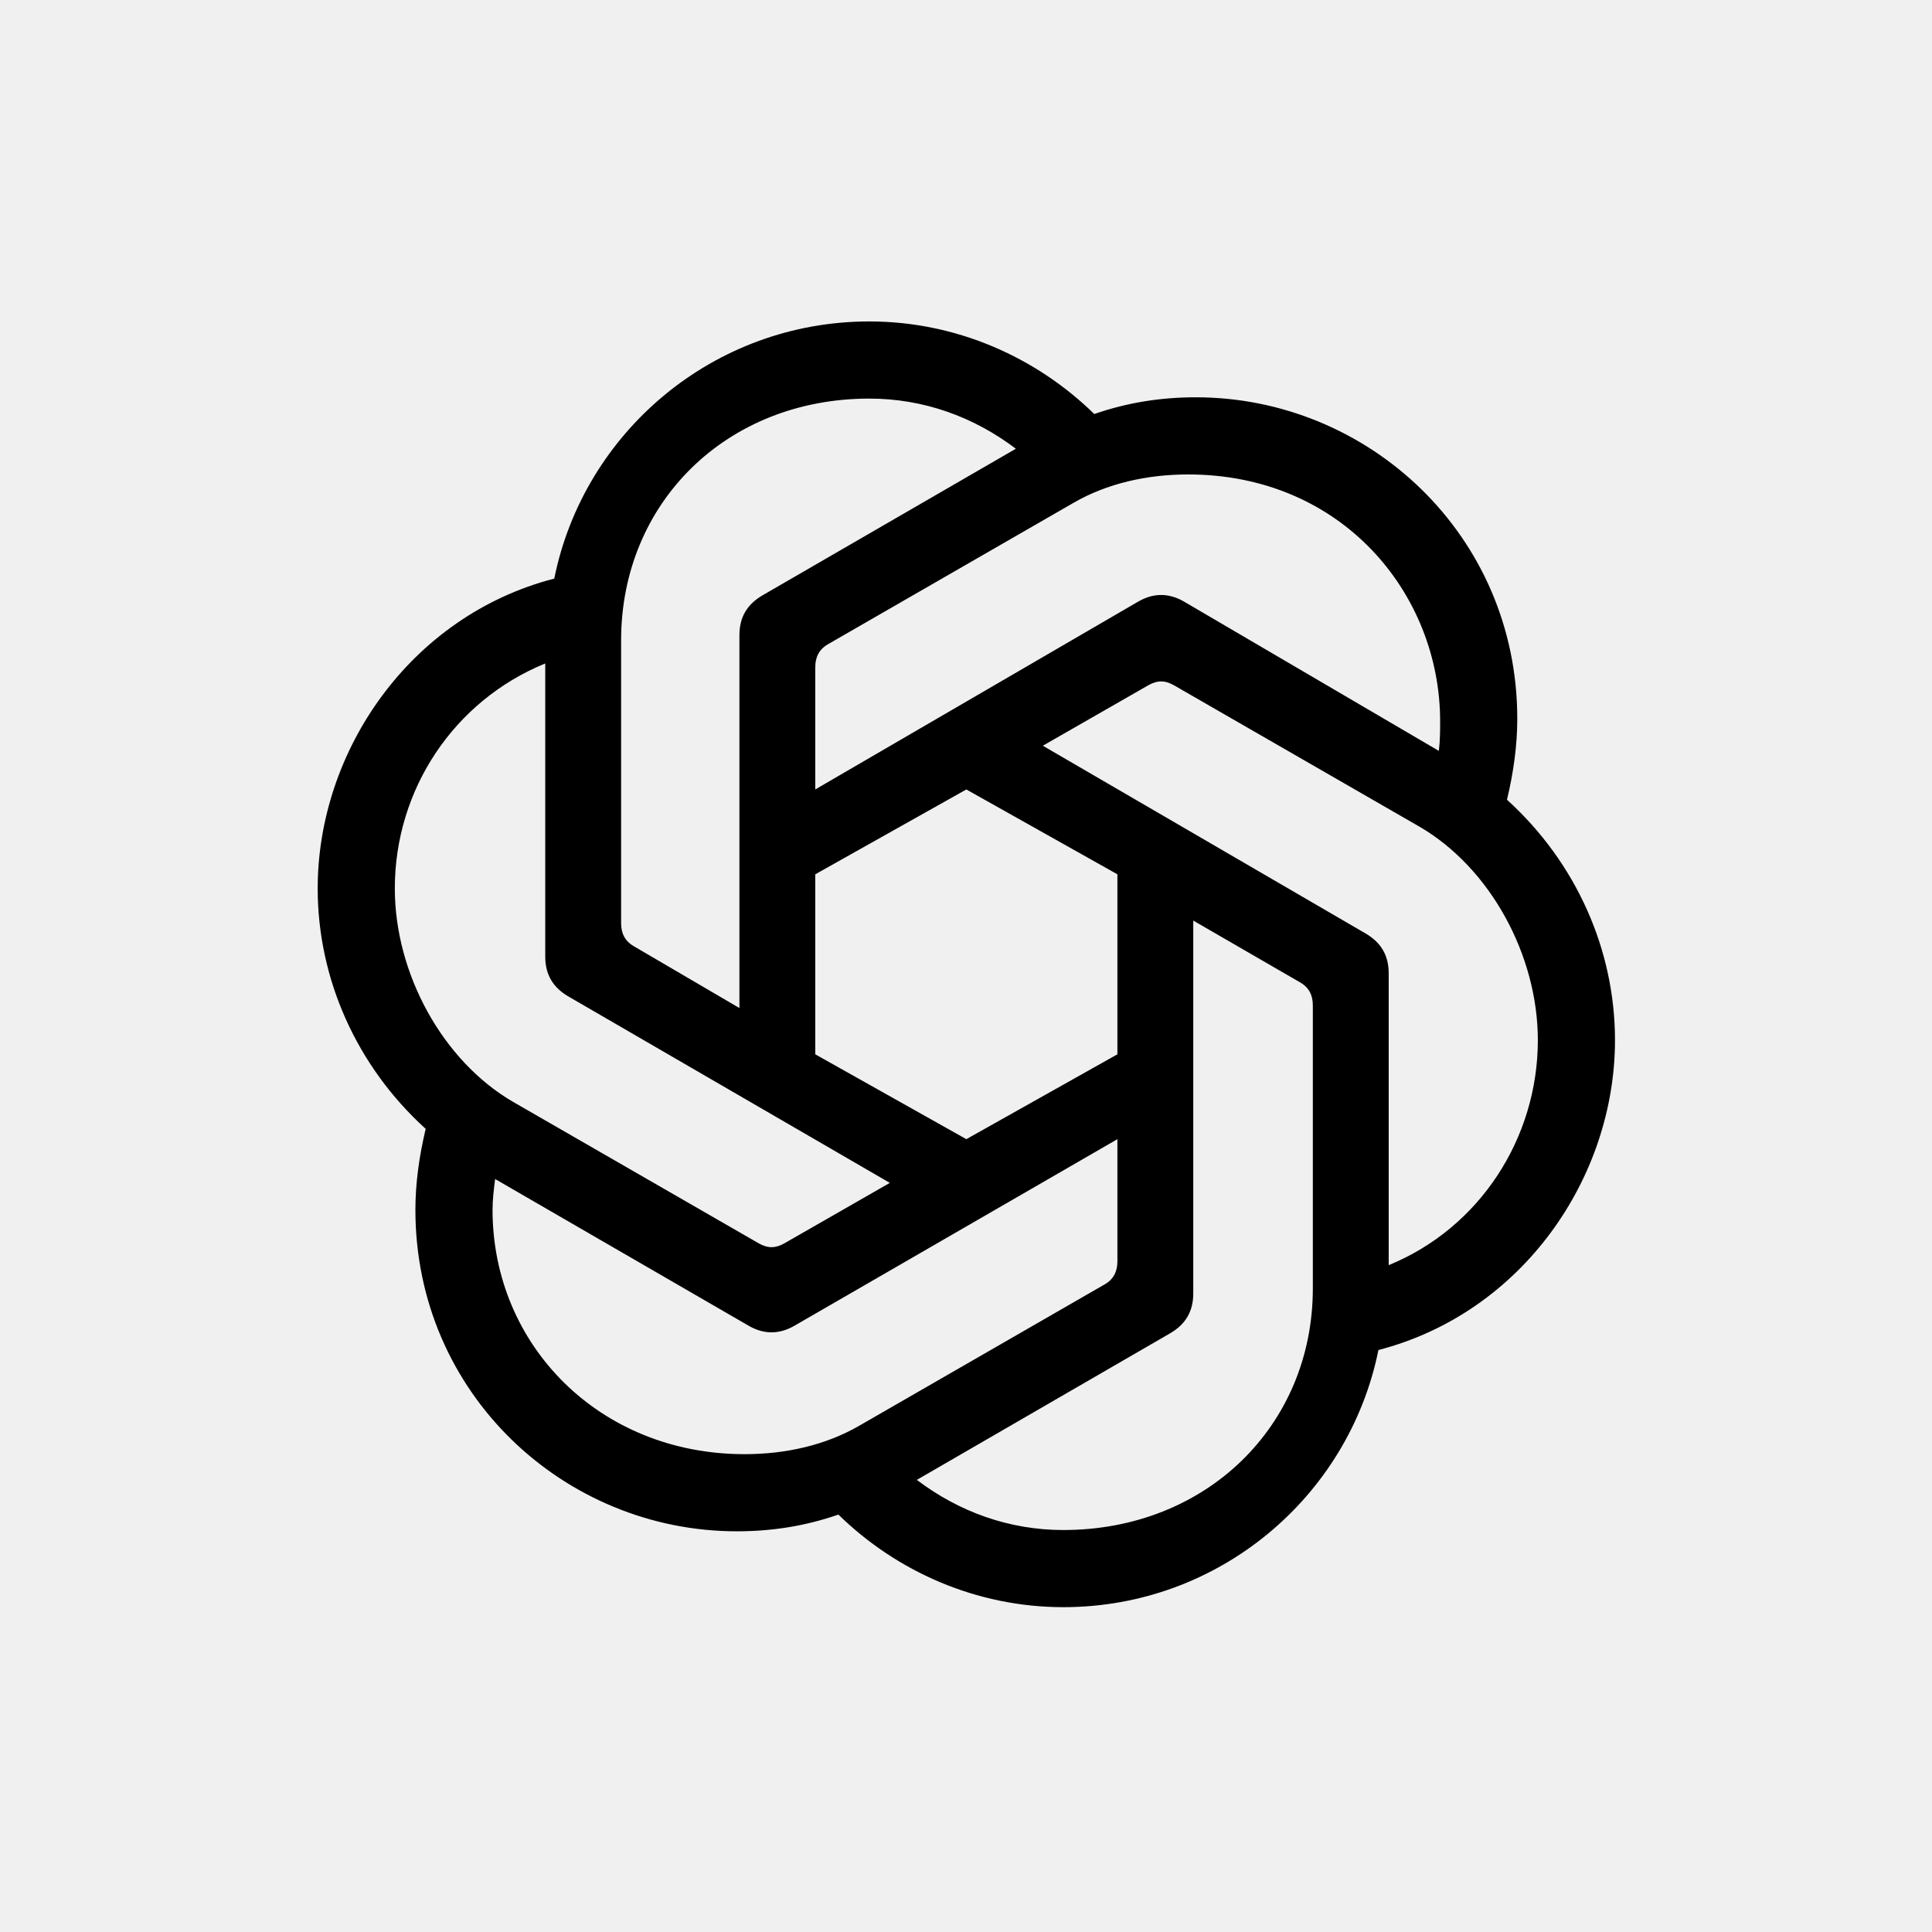
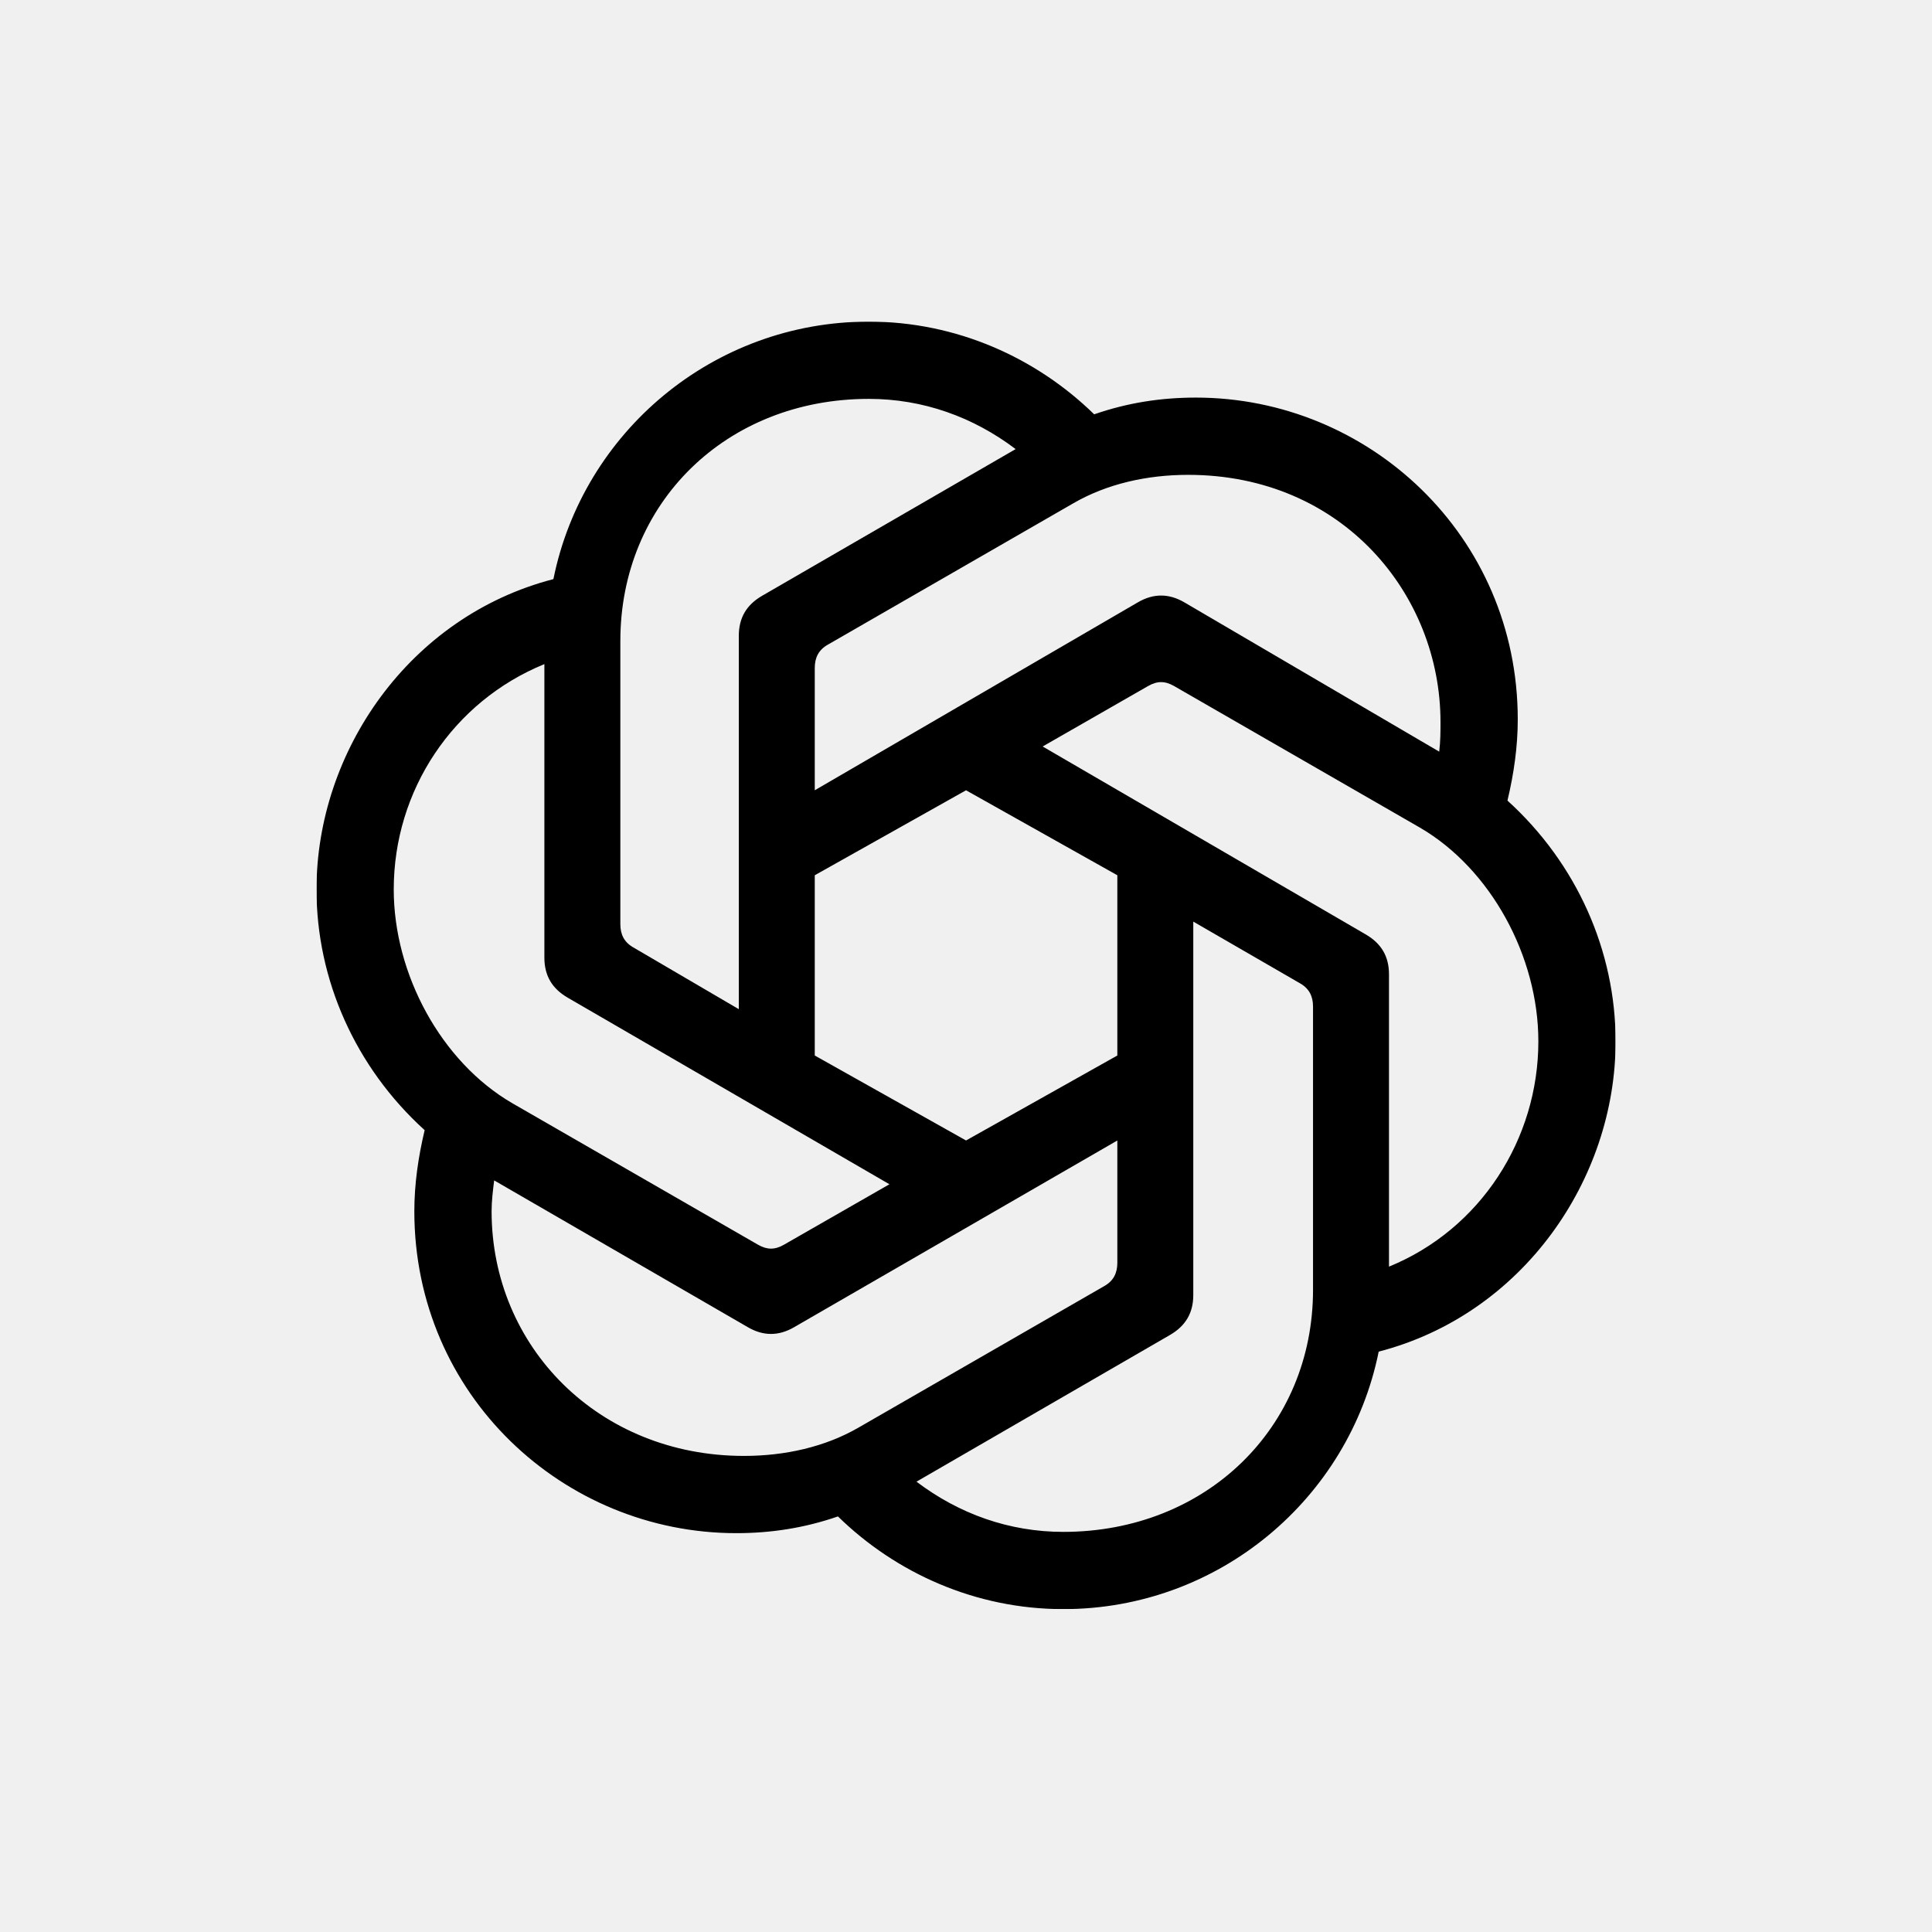
- <svg xmlns="http://www.w3.org/2000/svg" width="721" height="721" viewBox="0 0 721 721" fill="none">
-   <g clip-path="url(#clip0_1637_2934)">
-     <g clip-path="url(#clip1_1637_2934)">
-       <path d="M304.246 294.611V249.028C304.246 245.189 305.687 242.309 309.044 240.392L400.692 187.612C413.167 180.415 428.042 177.058 443.394 177.058C500.971 177.058 537.44 221.682 537.44 269.182C537.44 272.54 537.44 276.379 536.959 280.218L441.954 224.558C436.197 221.201 430.437 221.201 424.68 224.558L304.246 294.611ZM518.245 472.145V363.224C518.245 356.505 515.364 351.707 509.608 348.349L389.174 278.296L428.519 255.743C431.877 253.826 434.757 253.826 438.115 255.743L529.762 308.523C556.154 323.879 573.905 356.505 573.905 388.171C573.905 424.636 552.315 458.225 518.245 472.141V472.145ZM275.937 376.182L236.592 353.152C233.235 351.235 231.794 348.354 231.794 344.515V238.956C231.794 187.617 271.139 148.749 324.4 148.749C344.555 148.749 363.264 155.468 379.102 167.463L284.578 222.164C278.822 225.521 275.942 230.319 275.942 237.039V376.186L275.937 376.182ZM360.626 425.122L304.246 393.455V326.283L360.626 294.616L417.002 326.283V393.455L360.626 425.122ZM396.852 570.989C376.698 570.989 357.989 564.27 342.151 552.276L436.674 497.574C442.431 494.217 445.311 489.419 445.311 482.699V343.552L485.138 366.582C488.495 368.499 489.936 371.379 489.936 375.219V480.778C489.936 532.117 450.109 570.985 396.852 570.985V570.989ZM283.134 463.99L191.486 411.211C165.094 395.854 147.343 363.229 147.343 331.562C147.343 294.616 169.415 261.509 203.48 247.593V356.991C203.48 363.71 206.361 368.508 212.117 371.866L332.074 441.437L292.729 463.99C289.372 465.907 286.491 465.907 283.134 463.99ZM277.859 542.68C223.639 542.68 183.813 501.895 183.813 451.514C183.813 447.675 184.294 443.836 184.771 439.997L279.295 494.698C285.051 498.056 290.812 498.056 296.568 494.698L417.002 425.127V470.71C417.002 474.549 415.562 477.429 412.204 479.346L320.557 532.126C308.081 539.323 293.206 542.68 277.854 542.68H277.859ZM396.852 599.776C454.911 599.776 503.37 558.513 514.41 503.812C568.149 489.896 602.696 439.515 602.696 388.176C602.696 354.587 588.303 321.962 562.392 298.45C564.791 288.373 566.231 278.296 566.231 268.224C566.231 199.611 510.571 148.267 446.274 148.267C433.322 148.267 420.846 150.184 408.37 154.505C386.775 133.392 357.026 119.958 324.4 119.958C266.342 119.958 217.883 161.22 206.843 215.921C153.104 229.837 118.557 280.218 118.557 331.557C118.557 365.146 132.95 397.771 158.861 421.283C156.462 431.36 155.022 441.437 155.022 451.51C155.022 520.123 210.682 571.466 274.978 571.466C287.931 571.466 300.407 569.549 312.883 565.228C334.473 586.341 364.222 599.776 396.852 599.776Z" fill="black" />
+ <svg xmlns="http://www.w3.org/2000/svg" width="100" height="100" viewBox="0 0 100 100" fill="none">
+   <mask id="mask0_9_34" style="mask-type:luminance" maskUnits="userSpaceOnUse" x="0" y="0" width="100" height="100">
+     <path d="M100 0H0V100H100V0Z" fill="white" />
+   </mask>
+   <g mask="url(#mask0_9_34)">
+     <mask id="mask1_9_34" style="mask-type:luminance" maskUnits="userSpaceOnUse" x="16" y="16" width="68" height="68">
+       <path d="M83.623 16.647H16.382V83.288H83.623V16.647Z" fill="white" />
+     </mask>
+     <g mask="url(#mask1_9_34)">
+       <path d="M42.172 40.904V34.573C42.172 34.04 42.372 33.64 42.838 33.374L55.567 26.043C57.3 25.044 59.366 24.578 61.498 24.578C69.495 24.578 74.56 30.775 74.56 37.373C74.56 37.839 74.56 38.372 74.493 38.905L61.298 31.175C60.498 30.709 59.699 30.709 58.899 31.175L42.172 40.904ZM71.894 65.562V50.434C71.894 49.501 71.494 48.834 70.695 48.368L53.968 38.638L59.432 35.506C59.898 35.24 60.298 35.24 60.765 35.506L73.494 42.837C77.159 44.969 79.625 49.501 79.625 53.899C79.625 58.963 76.626 63.629 71.894 65.561V65.562ZM38.24 52.234L32.776 49.035C32.309 48.769 32.109 48.369 32.109 47.835V33.175C32.109 26.044 37.574 20.646 44.971 20.646C47.77 20.646 50.369 21.579 52.569 23.245L39.44 30.842C38.641 31.308 38.241 31.975 38.241 32.908V52.234L38.24 52.234ZM50.002 59.031L42.172 54.633V45.303L50.002 40.905L57.833 45.303V54.633L50.002 59.031ZM55.034 79.29C52.235 79.29 49.636 78.357 47.437 76.691L60.565 69.094C61.364 68.627 61.764 67.961 61.764 67.028V47.702L67.296 50.9C67.762 51.167 67.962 51.567 67.962 52.1V66.761C67.962 73.891 62.431 79.29 55.034 79.29V79.29ZM39.24 64.429L26.511 57.099C22.845 54.966 20.38 50.435 20.38 46.036C20.38 40.905 23.445 36.307 28.177 34.374V49.568C28.177 50.501 28.577 51.168 29.376 51.634L46.037 61.297L40.572 64.429C40.106 64.695 39.706 64.695 39.24 64.429ZM38.507 75.358C30.977 75.358 25.445 69.694 25.445 62.696C25.445 62.163 25.512 61.63 25.578 61.097L38.707 68.694C39.506 69.161 40.306 69.161 41.106 68.694L57.833 59.032V65.362C57.833 65.896 57.633 66.296 57.166 66.562L44.437 73.892C42.705 74.892 40.639 75.358 38.506 75.358H38.507ZM55.034 83.288C63.098 83.288 69.828 77.557 71.361 69.96C78.825 68.027 83.623 61.03 83.623 53.9C83.623 49.234 81.624 44.703 78.026 41.438C78.359 40.038 78.559 38.638 78.559 37.239C78.559 27.71 70.828 20.579 61.898 20.579C60.099 20.579 58.366 20.845 56.634 21.445C53.634 18.513 49.502 16.647 44.971 16.647C36.907 16.647 30.177 22.378 28.644 29.975C21.18 31.908 16.382 38.905 16.382 46.036C16.382 50.701 18.381 55.232 21.98 58.498C21.646 59.897 21.446 61.297 21.446 62.696C21.446 72.225 29.177 79.356 38.107 79.356C39.906 79.356 41.639 79.09 43.372 78.49C46.37 81.422 50.502 83.288 55.034 83.288Z" fill="black" />
    </g>
  </g>
-   <defs>
-     <clipPath id="clip0_1637_2934">
-       <rect width="720" height="720" fill="white" transform="translate(0.606934 0.0999756)" />
-     </clipPath>
-     <clipPath id="clip1_1637_2934">
-       <rect width="484.139" height="479.818" fill="white" transform="translate(118.557 119.958)" />
-     </clipPath>
-   </defs>
</svg>
